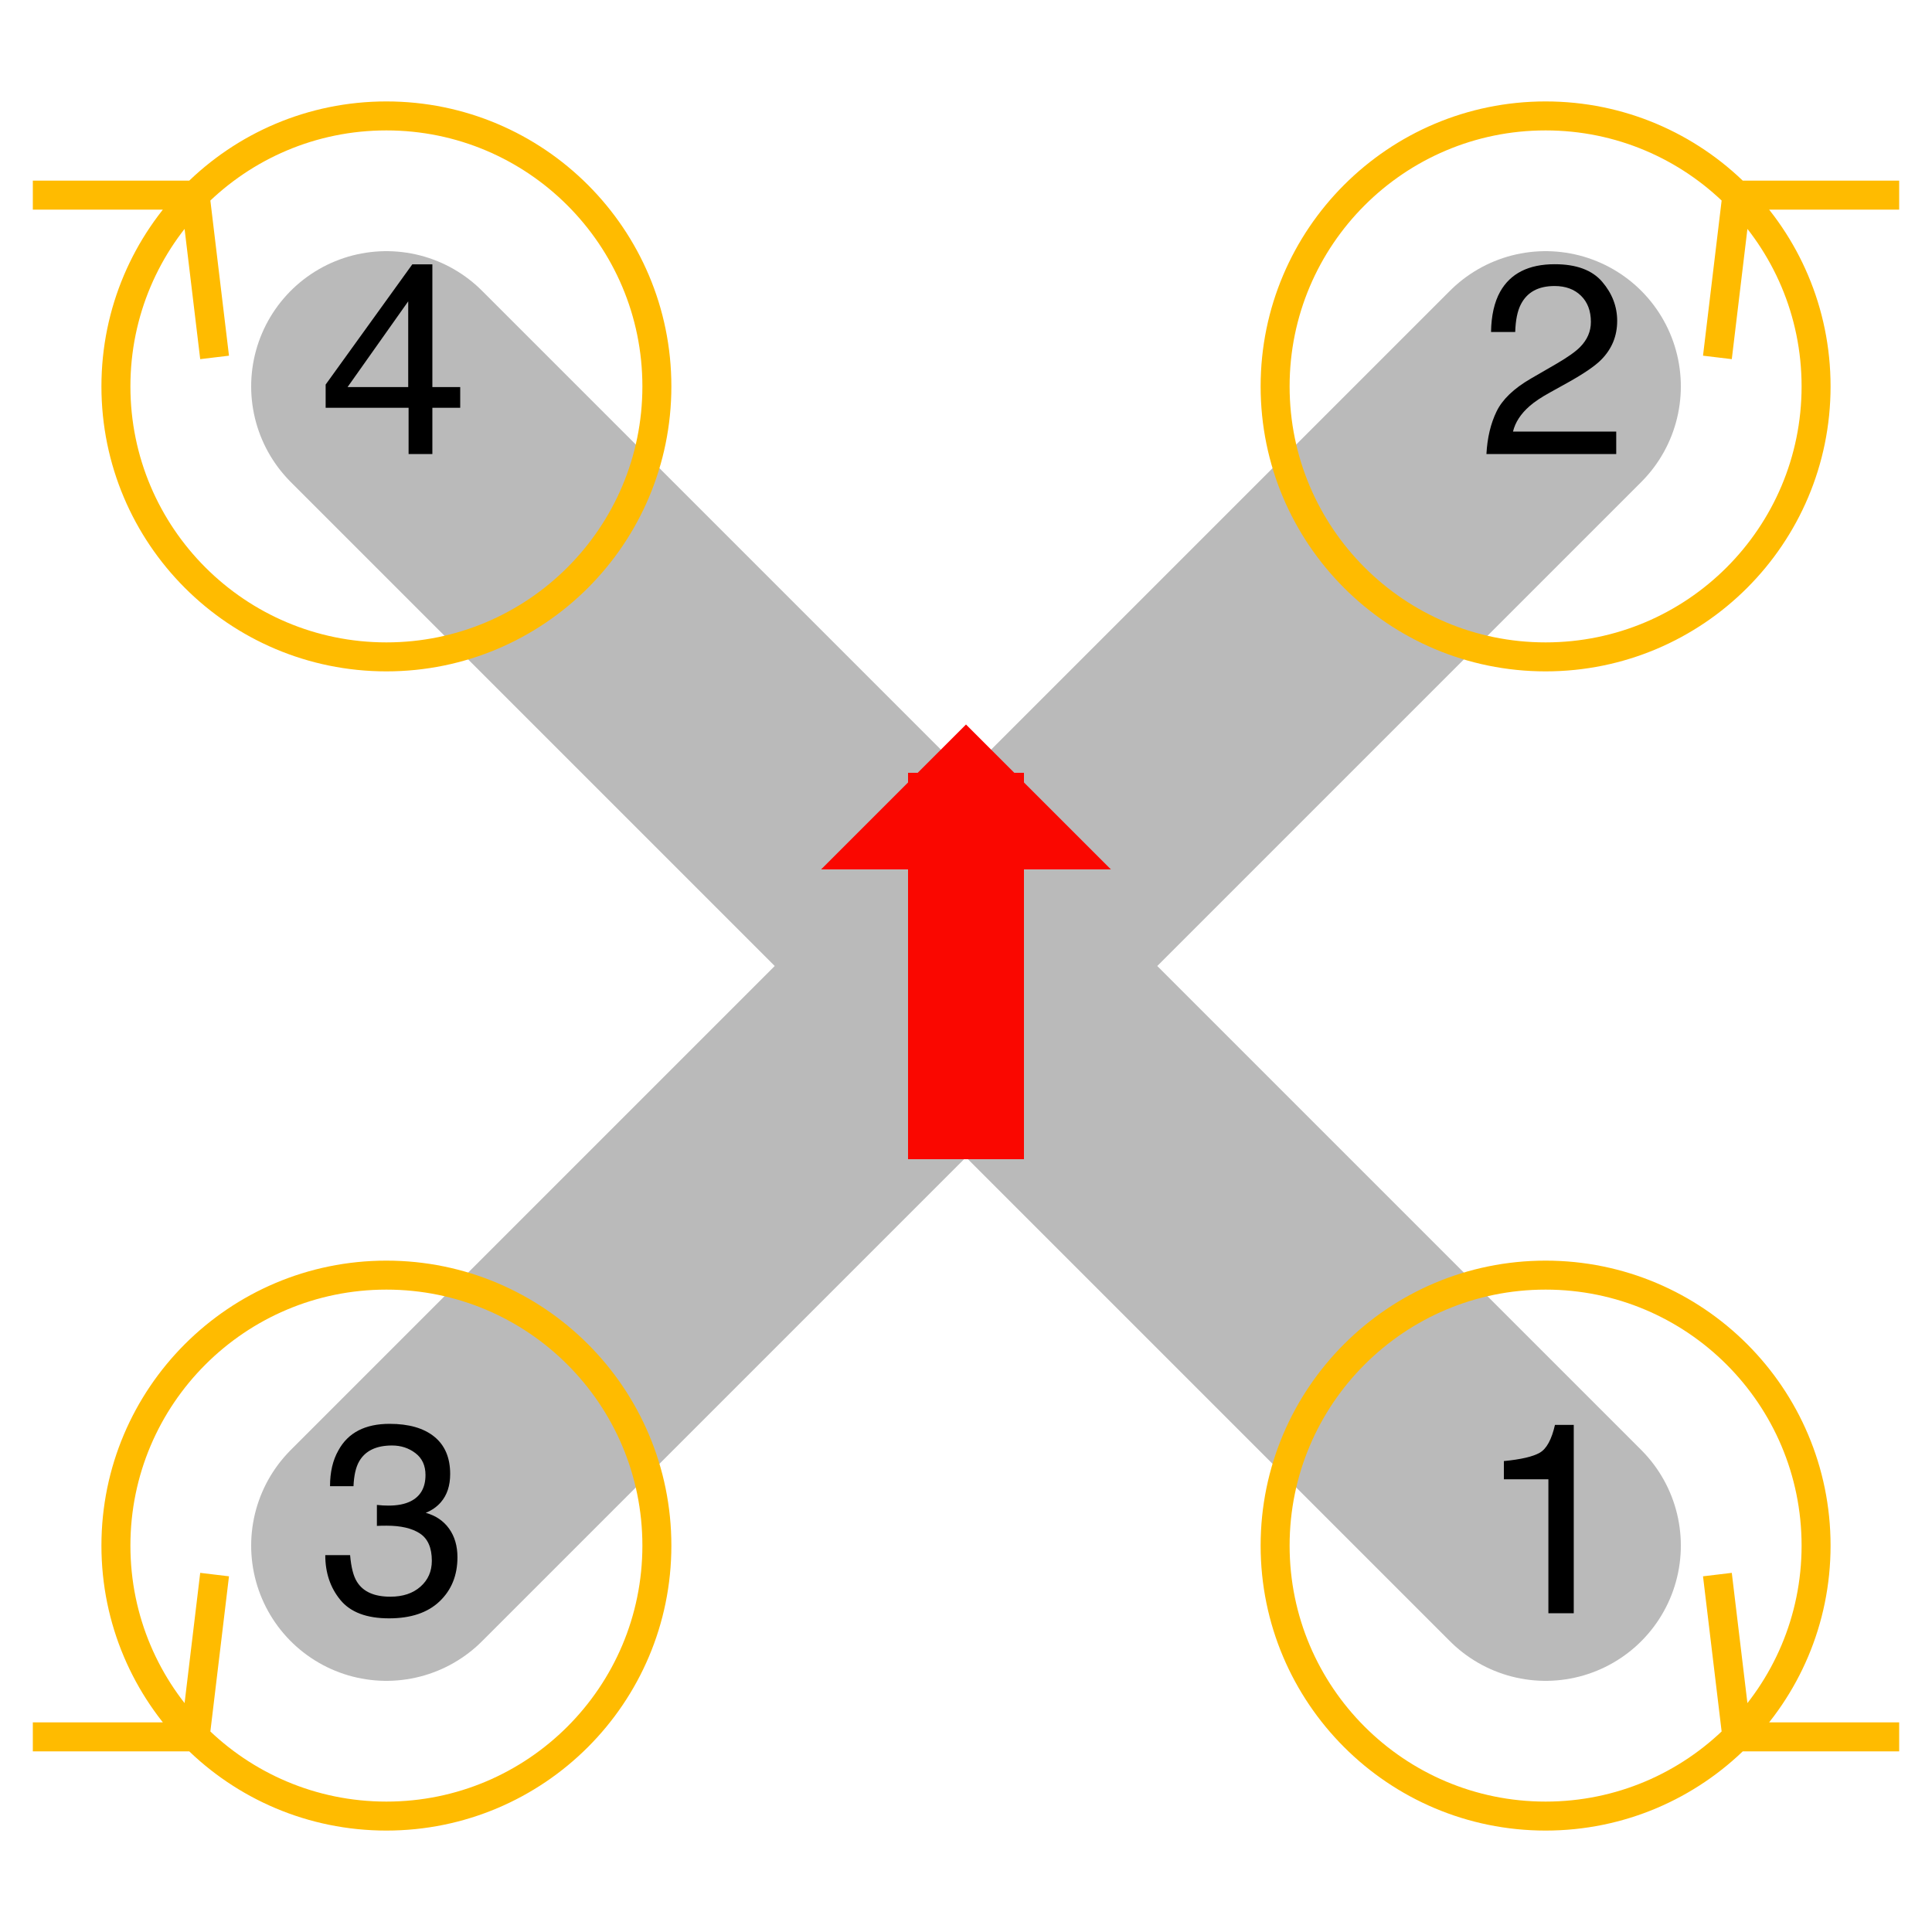
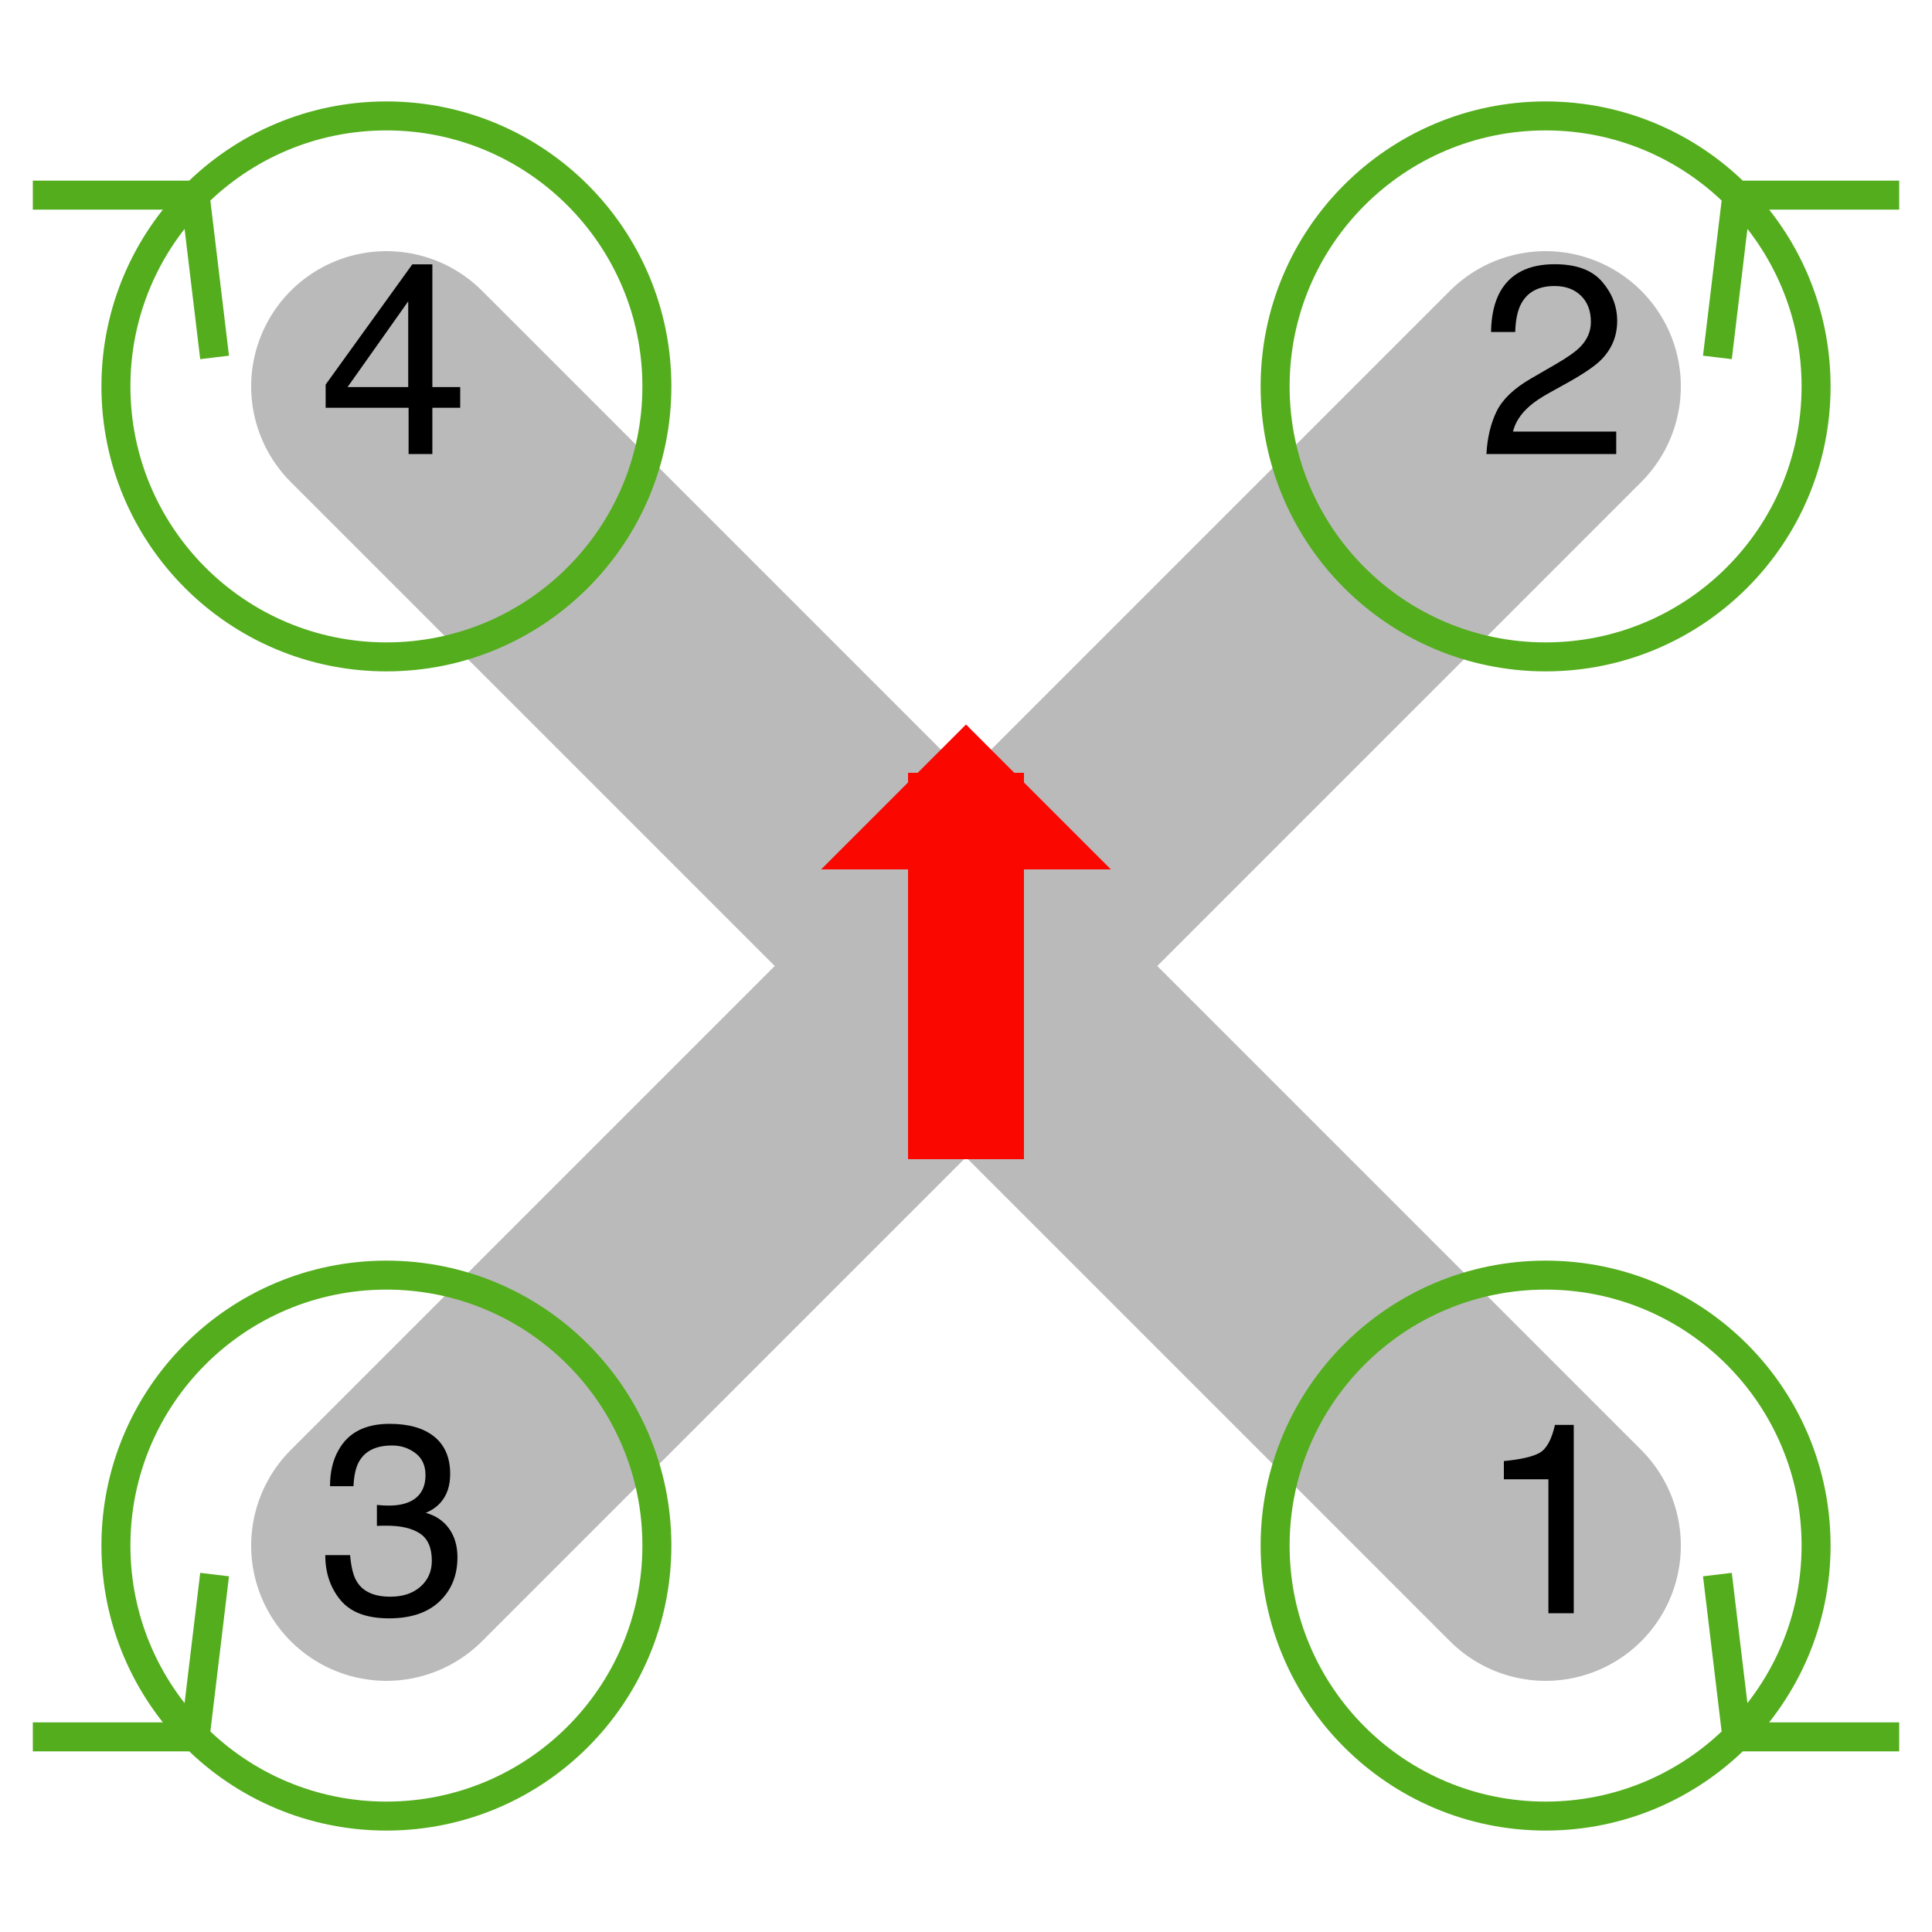
<svg xmlns="http://www.w3.org/2000/svg" xmlns:xlink="http://www.w3.org/1999/xlink" width="200pt" height="200pt" viewBox="0 0 200 200" version="1.1">
  <defs>
    <g>
      <symbol overflow="visible" id="glyph0-0">
        <path style="stroke:none;" d="" />
      </symbol>
      <symbol overflow="visible" id="glyph0-1">
        <path style="stroke:none;" d="M 2.68 -13.863 L 2.68 -15.75 C 4.457 -15.922 5.695 -16.211 6.398 -16.617 C 7.102 -17.023 7.625 -17.984 7.969 -19.496 L 9.914 -19.496 L 9.914 0 L 7.289 0 L 7.289 -13.863 Z M 2.68 -13.863 " />
      </symbol>
      <symbol overflow="visible" id="glyph0-2">
        <path style="stroke:none;" d="M 1.922 -4.402 C 2.527 -5.652 3.711 -6.785 5.469 -7.805 L 8.094 -9.324 C 9.27 -10.008 10.094 -10.59 10.57 -11.074 C 11.316 -11.832 11.688 -12.695 11.688 -13.672 C 11.688 -14.812 11.348 -15.715 10.664 -16.387 C 9.98 -17.055 9.07 -17.391 7.93 -17.391 C 6.242 -17.391 5.078 -16.754 4.43 -15.477 C 4.082 -14.793 3.891 -13.844 3.855 -12.633 L 1.352 -12.633 C 1.379 -14.336 1.695 -15.727 2.297 -16.805 C 3.363 -18.699 5.246 -19.648 7.945 -19.648 C 10.188 -19.648 11.824 -19.039 12.859 -17.828 C 13.895 -16.617 14.41 -15.266 14.41 -13.781 C 14.41 -12.215 13.859 -10.875 12.758 -9.762 C 12.117 -9.113 10.973 -8.332 9.324 -7.41 L 7.453 -6.371 C 6.559 -5.879 5.855 -5.41 5.344 -4.961 C 4.434 -4.168 3.859 -3.289 3.625 -2.324 L 14.312 -2.324 L 14.312 0 L 0.875 0 C 0.965 -1.688 1.316 -3.152 1.922 -4.402 Z M 1.922 -4.402 " />
      </symbol>
      <symbol overflow="visible" id="glyph0-3">
        <path style="stroke:none;" d="M 2.234 -1.375 C 1.191 -2.645 0.672 -4.191 0.672 -6.016 L 3.242 -6.016 C 3.352 -4.75 3.586 -3.828 3.953 -3.254 C 4.59 -2.223 5.742 -1.711 7.41 -1.711 C 8.703 -1.711 9.742 -2.055 10.527 -2.75 C 11.312 -3.441 11.703 -4.336 11.703 -5.43 C 11.703 -6.777 11.289 -7.719 10.465 -8.258 C 9.641 -8.797 8.496 -9.062 7.027 -9.062 C 6.863 -9.062 6.695 -9.062 6.527 -9.059 C 6.359 -9.055 6.188 -9.047 6.016 -9.039 L 6.016 -11.211 C 6.27 -11.184 6.484 -11.164 6.656 -11.156 C 6.832 -11.148 7.02 -11.141 7.219 -11.141 C 8.141 -11.141 8.895 -11.289 9.488 -11.578 C 10.527 -12.09 11.047 -13 11.047 -14.312 C 11.047 -15.289 10.699 -16.043 10.008 -16.57 C 9.316 -17.098 8.508 -17.363 7.586 -17.363 C 5.945 -17.363 4.812 -16.816 4.184 -15.723 C 3.836 -15.121 3.641 -14.266 3.594 -13.152 L 1.164 -13.152 C 1.164 -14.609 1.453 -15.852 2.039 -16.871 C 3.039 -18.695 4.805 -19.605 7.328 -19.605 C 9.324 -19.605 10.867 -19.16 11.961 -18.273 C 13.055 -17.383 13.602 -16.098 13.602 -14.41 C 13.602 -13.207 13.281 -12.23 12.633 -11.484 C 12.23 -11.02 11.711 -10.656 11.074 -10.391 C 12.105 -10.109 12.91 -9.562 13.488 -8.758 C 14.066 -7.949 14.355 -6.965 14.355 -5.797 C 14.355 -3.93 13.742 -2.406 12.508 -1.23 C 11.277 -0.055 9.535 0.531 7.273 0.531 C 4.957 0.531 3.277 -0.102 2.234 -1.375 Z M 2.234 -1.375 " />
      </symbol>
      <symbol overflow="visible" id="glyph0-4">
        <path style="stroke:none;" d="M 9.258 -6.93 L 9.258 -15.805 L 2.98 -6.93 Z M 9.297 0 L 9.297 -4.785 L 0.711 -4.785 L 0.711 -7.191 L 9.68 -19.633 L 11.758 -19.633 L 11.758 -6.93 L 14.641 -6.93 L 14.641 -4.785 L 11.758 -4.785 L 11.758 0 Z M 9.297 0 " />
      </symbol>
    </g>
  </defs>
  <g id="surface11">
    <path style="fill:none;stroke-width:28;stroke-linecap:round;stroke-linejoin:round;stroke:rgb(72.941%,72.941%,72.941%);stroke-opacity:1;stroke-miterlimit:10;" d="M 40 40 L 160 160 M 40 160 L 160 40 " />
-     <path style="fill:none;stroke-width:3;stroke-linecap:butt;stroke-linejoin:miter;stroke:rgb(255,187,0);stroke-opacity:1;stroke-miterlimit:10;" d="M 188 160 C 188 175.465 175.465 188 160 188 C 144.535 188 132 175.465 132 160 C 132 144.535 144.535 132 160 132 C 175.465 132 188 144.535 188 160 M 179.801 179.801 L 177.785 163 M 179.801 179.801 L 196.602 179.801 " />
+     <path style="fill:none;stroke-width:3;stroke-linecap:butt;stroke-linejoin:miter;stroke:rgb(32.941%,67.843%,11.373%);stroke-opacity:1;stroke-miterlimit:10;" d="M 188 160 C 188 175.465 175.465 188 160 188 C 144.535 188 132 175.465 132 160 C 132 144.535 144.535 132 160 132 C 175.465 132 188 144.535 188 160 M 179.801 179.801 L 177.785 163 M 179.801 179.801 L 196.602 179.801 " />
    <g style="fill:rgb(0%,0%,0%);fill-opacity:1;">
      <use xlink:href="#glyph0-1" x="153" y="167" />
    </g>
-     <path style="fill:none;stroke-width:3;stroke-linecap:butt;stroke-linejoin:miter;stroke:rgb(255,187,0);stroke-opacity:1;stroke-miterlimit:10;" d="M 188 40 C 188 55.465 175.465 68 160 68 C 144.535 68 132 55.465 132 40 C 132 24.535 144.535 12 160 12 C 175.465 12 188 24.535 188 40 M 179.801 20.199 L 177.785 37 M 179.801 20.199 L 196.602 20.199 " />
+     <path style="fill:none;stroke-width:3;stroke-linecap:butt;stroke-linejoin:miter;stroke:rgb(32.941%,67.843%,11.373%);stroke-opacity:1;stroke-miterlimit:10;" d="M 188 40 C 188 55.465 175.465 68 160 68 C 144.535 68 132 55.465 132 40 C 132 24.535 144.535 12 160 12 C 175.465 12 188 24.535 188 40 M 179.801 20.199 L 177.785 37 M 179.801 20.199 L 196.602 20.199 " />
    <g style="fill:rgb(0%,0%,0%);fill-opacity:1;">
      <use xlink:href="#glyph0-2" x="153" y="47" />
    </g>
-     <path style="fill:none;stroke-width:3;stroke-linecap:butt;stroke-linejoin:miter;stroke:rgb(255,187,0);stroke-opacity:1;stroke-miterlimit:10;" d="M 68 160 C 68 175.465 55.465 188 40 188 C 24.535 188 12 175.465 12 160 C 12 144.535 24.535 132 40 132 C 55.465 132 68 144.535 68 160 M 20.199 179.801 L 22.215 163 M 20.199 179.801 L 3.398 179.801 " />
+     <path style="fill:none;stroke-width:3;stroke-linecap:butt;stroke-linejoin:miter;stroke:rgb(32.941%,67.843%,11.373%);stroke-opacity:1;stroke-miterlimit:10;" d="M 68 160 C 68 175.465 55.465 188 40 188 C 24.535 188 12 175.465 12 160 C 12 144.535 24.535 132 40 132 C 55.465 132 68 144.535 68 160 M 20.199 179.801 L 22.215 163 M 20.199 179.801 L 3.398 179.801 " />
    <g style="fill:rgb(0%,0%,0%);fill-opacity:1;">
      <use xlink:href="#glyph0-3" x="33" y="167" />
    </g>
-     <path style="fill:none;stroke-width:3;stroke-linecap:butt;stroke-linejoin:miter;stroke:rgb(255,187,0);stroke-opacity:1;stroke-miterlimit:10;" d="M 68 40 C 68 55.465 55.465 68 40 68 C 24.535 68 12 55.465 12 40 C 12 24.535 24.535 12 40 12 C 55.465 12 68 24.535 68 40 M 20.199 20.199 L 22.215 37 M 20.199 20.199 L 3.398 20.199 " />
+     <path style="fill:none;stroke-width:3;stroke-linecap:butt;stroke-linejoin:miter;stroke:rgb(32.941%,67.843%,11.373%);stroke-opacity:1;stroke-miterlimit:10;" d="M 68 40 C 68 55.465 55.465 68 40 68 C 24.535 68 12 55.465 12 40 C 12 24.535 24.535 12 40 12 C 55.465 12 68 24.535 68 40 M 20.199 20.199 L 22.215 37 M 20.199 20.199 L 3.398 20.199 " />
    <g style="fill:rgb(0%,0%,0%);fill-opacity:1;">
      <use xlink:href="#glyph0-4" x="33" y="47" />
    </g>
    <path style="fill:none;stroke-width:12;stroke-linecap:butt;stroke-linejoin:bevel;stroke:rgb(98.039%,2.745%,0%);stroke-opacity:1;stroke-miterlimit:10;" d="M 100 80 L 100 120 " />
    <path style=" stroke:none;fill-rule:nonzero;fill:rgb(98.039%,2.745%,0%);fill-opacity:1;" d="M 100 75 L 85 90 L 115 90 L 100 75 " />
  </g>
</svg>
